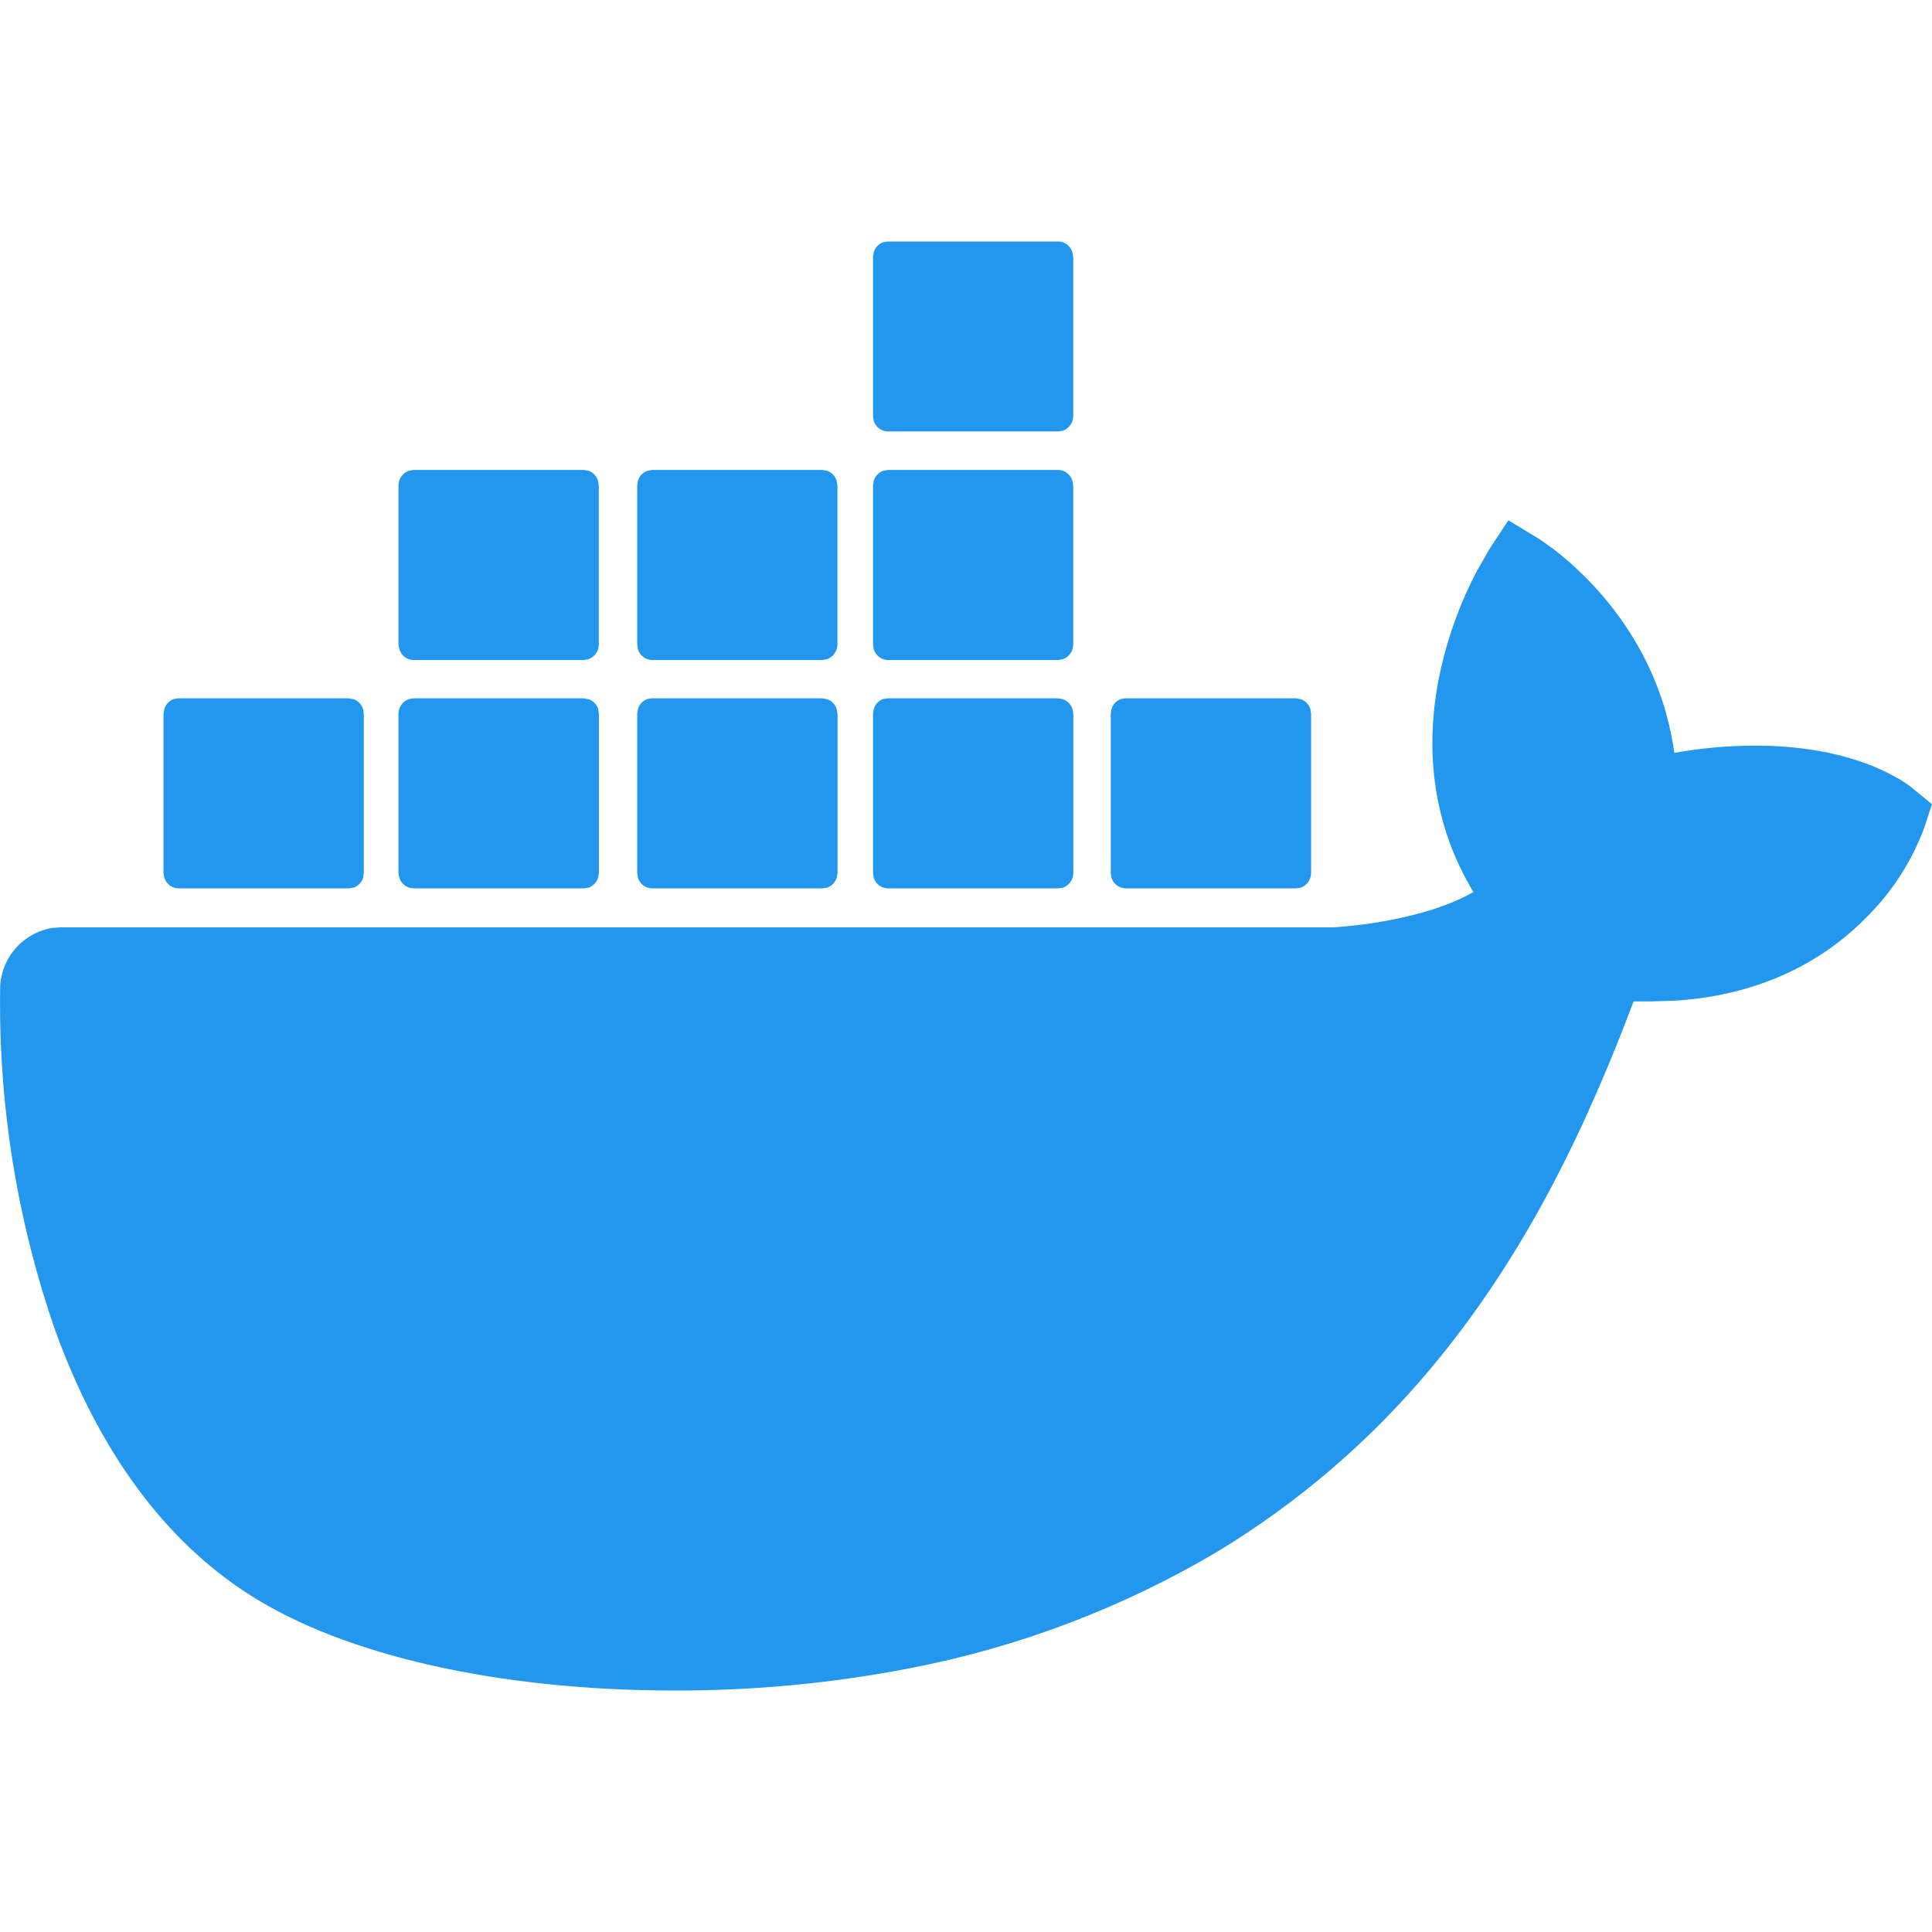
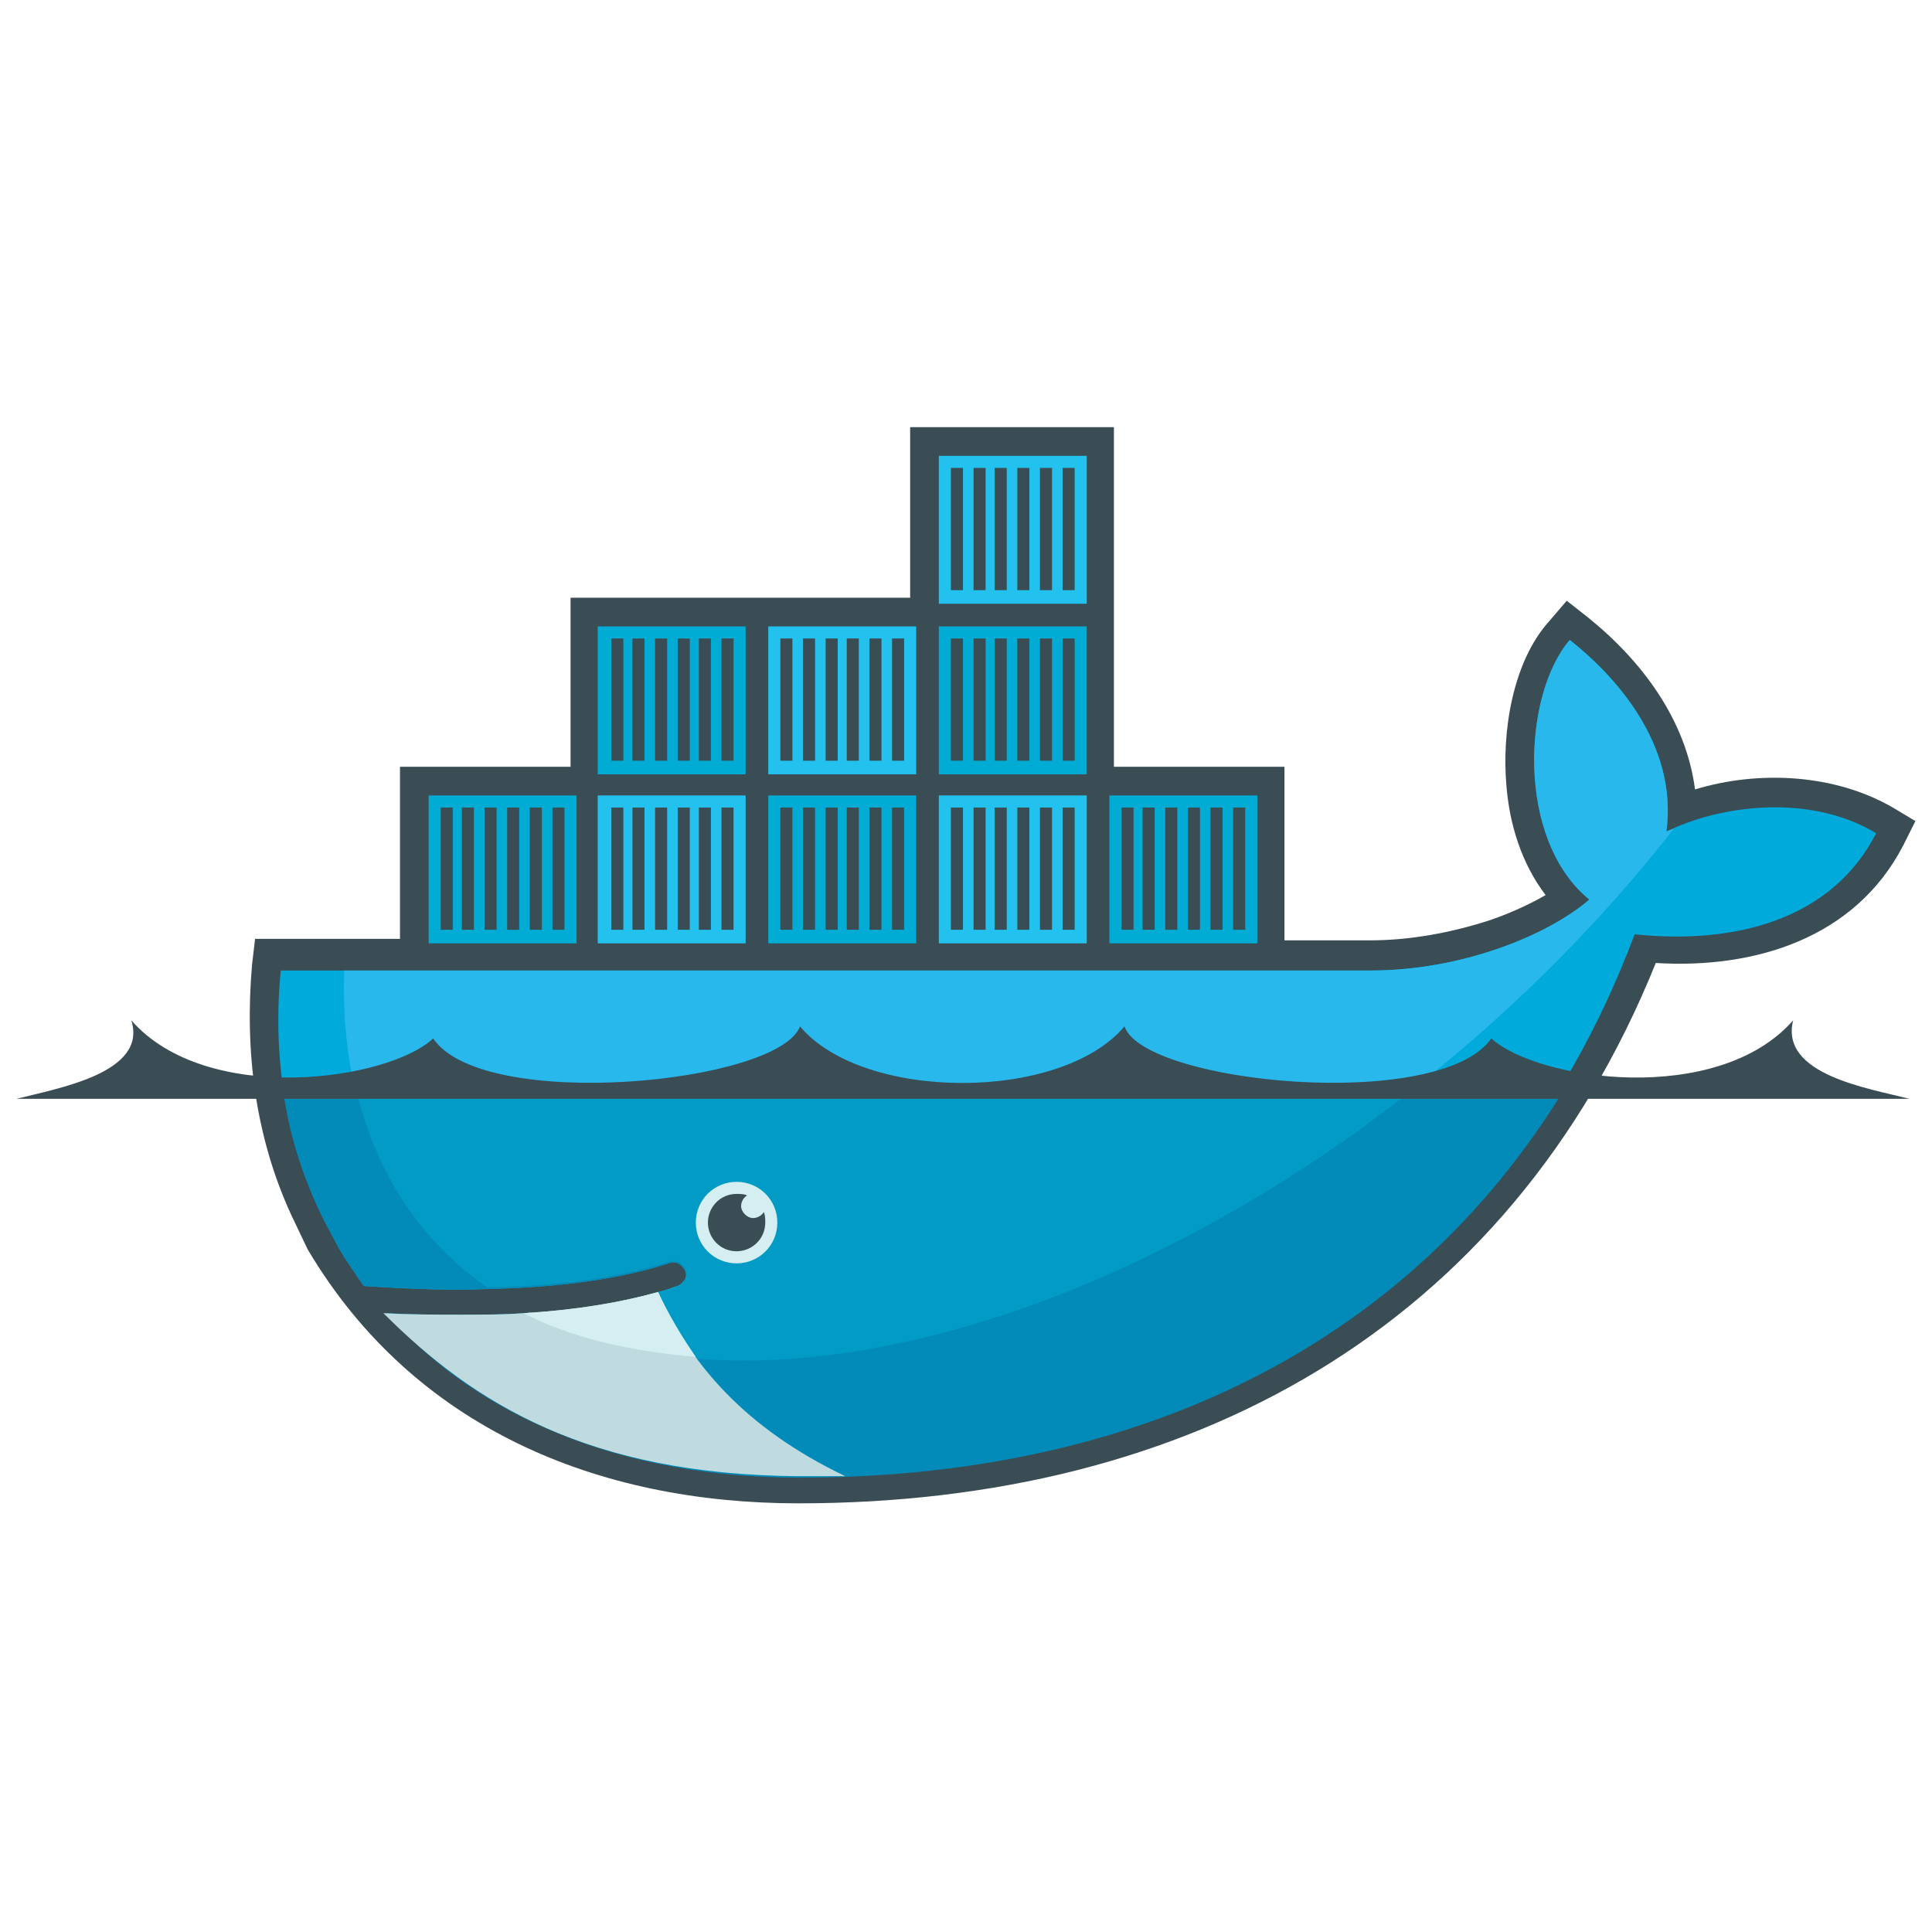
- <svg xmlns="http://www.w3.org/2000/svg" width="800px" height="800px" viewBox="0 0 16 16" fill="none">
-   <path fill="#2396ED" d="M12.342 4.536l.15-.227.262.159.116.083c.28.216.869.768.996 1.684.223-.04.448-.06.673-.06.534 0 .893.124 1.097.227l.105.057.068.045.191.156-.066.2a2.044 2.044 0 01-.47.73c-.29.299-.8.652-1.609.698l-.178.005h-.148c-.37.977-.867 2.078-1.702 3.066a7.081 7.081 0 01-1.74 1.488 7.941 7.941 0 01-2.549.968c-.644.125-1.298.187-1.953.185-1.45 0-2.73-.288-3.517-.792-.703-.449-1.243-1.182-1.606-2.177a8.25 8.25 0 01-.461-2.83.516.516 0 01.432-.516l.068-.005h10.54l.092-.007.149-.016c.256-.034.646-.11.92-.27-.328-.543-.421-1.178-.268-1.854a3.3 3.3 0 01.3-.81l.108-.187zM2.89 5.784l.04.007a.127.127 0 01.077.082l.006.04v1.315l-.006.041a.127.127 0 01-.078.082l-.039.006H1.478a.124.124 0 01-.117-.088l-.007-.04V5.912l.007-.04a.127.127 0 01.078-.083l.039-.006H2.89zm1.947 0l.039.007a.127.127 0 01.078.082l.006.04v1.315l-.007.041a.127.127 0 01-.078.082l-.039.006H3.424a.125.125 0 01-.117-.088L3.3 7.23V5.913a.13.13 0 01.085-.123l.039-.007h1.413zm1.976 0l.039.007a.127.127 0 01.077.082l.007.04v1.315l-.007.041a.127.127 0 01-.078.082l-.039.006H5.4a.124.124 0 01-.117-.088l-.006-.04V5.912l.006-.04a.127.127 0 01.078-.083l.039-.006h1.413zm1.952 0l.039.007a.127.127 0 01.078.082l.007.04v1.315a.13.13 0 01-.085.123l-.04.006H7.353a.124.124 0 01-.117-.088l-.006-.04V5.912l.006-.04a.127.127 0 01.078-.083l.04-.006h1.412zm1.97 0l.039.007a.127.127 0 01.078.082l.006.04v1.315a.13.13 0 01-.085.123l-.039.006H9.322a.124.124 0 01-.117-.088l-.006-.04V5.912l.006-.04a.127.127 0 01.078-.083l.04-.006h1.411zM4.835 3.892l.04.007a.127.127 0 01.077.081l.007.041v1.315a.13.13 0 01-.085.123l-.039.007H3.424a.125.125 0 01-.117-.09l-.007-.04V4.021a.13.13 0 01.085-.122l.039-.007h1.412zm1.976 0l.04.007a.127.127 0 01.077.081l.007.041v1.315a.13.13 0 01-.085.123l-.039.007H5.4a.125.125 0 01-.117-.09l-.006-.04V4.021l.006-.04a.127.127 0 01.078-.082l.039-.007h1.412zm1.953 0c.054 0 .1.037.117.088l.007.041v1.315a.13.13 0 01-.085.123l-.04.007H7.353a.125.125 0 01-.117-.09l-.006-.04V4.021l.006-.04a.127.127 0 01.078-.082l.04-.007h1.412zm0-1.892c.054 0 .1.037.117.088l.007.04v1.316a.13.13 0 01-.085.123l-.04.006H7.353a.124.124 0 01-.117-.088l-.006-.04V2.128l.006-.04a.127.127 0 01.078-.082L7.353 2h1.412z" />
+ <svg xmlns="http://www.w3.org/2000/svg" viewBox="0 0 128 128">
+   <path fill-rule="evenodd" clip-rule="evenodd" fill="#3A4D54" d="M73.8 50.8h11.3v11.5h5.7c2.6 0 5.3-.5 7.8-1.3 1.2-.4 2.6-1 3.8-1.7-1.6-2.1-2.4-4.7-2.6-7.3-.3-3.5.4-8.1 2.8-10.8l1.2-1.4 1.4 1.1c3.6 2.9 6.5 6.8 7.1 11.4 4.3-1.3 9.3-1 13.1 1.2l1.5.9-.8 1.6c-3.2 6.2-9.9 8.2-16.4 7.8-9.8 24.3-31 35.8-56.8 35.8-13.3 0-25.5-5-32.5-16.8l-.1-.2-1-2.1c-2.4-5.2-3.1-10.9-2.6-16.6l.2-1.7h9.6V50.8h11.3V39.6h22.5V28.3h13.5v22.5z" />
+   <path fill="#00AADA" d="M110.4 55.1c.8-5.9-3.6-10.5-6.4-12.7-3.1 3.6-3.6 13.2 1.3 17.2-2.8 2.4-8.5 4.7-14.5 4.7H18.6c-.6 6.2.5 11.9 3 16.8l.8 1.5c.5.9 1.1 1.7 1.7 2.6 3 .2 5.7.3 8.2.2 4.9-.1 8.9-.7 12-1.7.5-.2.9.1 1.1.5.2.5-.1.9-.5 1.1-.4.1-.8.3-1.3.4-2.4.7-5 1.1-8.3 1.3h-.6c-1.3.1-2.7.1-4.2.1-1.6 0-3.1 0-4.9-.1 6 6.8 15.4 10.8 27.2 10.8 25 0 46.2-11.1 55.5-35.9 6.7.7 13.1-1 16-6.7-4.5-2.7-10.5-1.8-13.9-.1z" />
+   <path fill="#28B8EB" d="M110.4 55.1c.8-5.9-3.6-10.5-6.4-12.7-3.1 3.6-3.6 13.2 1.3 17.2-2.8 2.4-8.5 4.7-14.5 4.7h-68c-.3 9.5 3.2 16.7 9.5 21 4.9-.1 8.9-.7 12-1.7.5-.2.9.1 1.1.5.2.5-.1.9-.5 1.1-.4.1-.8.3-1.3.4-2.4.7-5.2 1.2-8.5 1.4l-.1-.1c8.5 4.4 20.8 4.3 35-1.1 15.8-6.1 30.6-17.7 40.9-30.9-.2.1-.4.1-.5.2z" />
+   <path fill="#028BB8" d="M18.7 71.8c.4 3.3 1.4 6.4 2.9 9.3l.8 1.5c.5.9 1.1 1.7 1.7 2.6 3 .2 5.7.3 8.2.2 4.9-.1 8.9-.7 12-1.7.5-.2.9.1 1.1.5.2.5-.1.9-.5 1.1-.4.1-.8.3-1.3.4-2.4.7-5.2 1.2-8.5 1.4h-.4c-1.3.1-2.7.1-4.1.1-1.6 0-3.2 0-4.9-.1 6 6.8 15.5 10.8 27.3 10.8 21.4 0 40-8.1 50.8-26H18.7v-.1z" />
+   <path fill="#019BC6" d="M23.5 71.8c1.3 5.8 4.3 10.4 8.8 13.5 4.9-.1 8.9-.7 12-1.7.5-.2.9.1 1.1.5.2.5-.1.9-.5 1.1-.4.1-.8.3-1.3.4-2.4.7-5.2 1.2-8.6 1.4 8.5 4.4 20.8 4.3 34.9-1.1 8.5-3.3 16.8-8.2 24.2-14.1H23.5z" />
+   <path fill-rule="evenodd" clip-rule="evenodd" fill="#00ACD3" d="M28.4 52.7h9.8v9.8h-9.8v-9.8zm.8.8h.8v8.1h-.8v-8.1zm1.4 0h.8v8.1h-.8v-8.1zm1.5 0h.8v8.1h-.8v-8.1zm1.5 0h.8v8.1h-.8v-8.1zm1.5 0h.8v8.1h-.8v-8.1zm1.5 0h.8v8.1h-.8v-8.1zm3-12h9.8v9.8h-9.8v-9.8zm.9.8h.8v8.1h-.8v-8.1zm1.4 0h.8v8.1h-.8v-8.1zm1.5 0h.8v8.1h-.8v-8.1zm1.5 0h.8v8.1h-.8v-8.1zm1.4 0h.8v8.1h-.8v-8.1zm1.5 0h.8v8.1h-.8v-8.1z" />
+   <path fill-rule="evenodd" clip-rule="evenodd" fill="#23C2EE" d="M39.6 52.7h9.8v9.8h-9.8v-9.8zm.9.8h.8v8.1h-.8v-8.1zm1.4 0h.8v8.1h-.8v-8.1zm1.5 0h.8v8.1h-.8v-8.1zm1.5 0h.8v8.1h-.8v-8.1zm1.4 0h.8v8.1h-.8v-8.1zm1.5 0h.8v8.1h-.8v-8.1z" />
+   <path fill-rule="evenodd" clip-rule="evenodd" fill="#00ACD3" d="M50.9 52.7h9.8v9.8h-9.8v-9.8zm.8.8h.8v8.1h-.8v-8.1zm1.5 0h.8v8.1h-.8v-8.1zm1.5 0h.8v8.1h-.8v-8.1zm1.4 0h.8v8.1h-.8v-8.1zm1.5 0h.8v8.1h-.8v-8.1zm1.5 0h.8v8.1h-.8v-8.1z" />
+   <path fill-rule="evenodd" clip-rule="evenodd" fill="#23C2EE" d="M50.9 41.5h9.8v9.8h-9.8v-9.8zm.8.8h.8v8.1h-.8v-8.1zm1.5 0h.8v8.1h-.8v-8.1zm1.5 0h.8v8.1h-.8v-8.1zm1.4 0h.8v8.1h-.8v-8.1zm1.5 0h.8v8.1h-.8v-8.1zm1.5 0h.8v8.1h-.8v-8.1zm3.1 10.4H72v9.8h-9.8v-9.8zm.8.8h.8v8.1H63v-8.1zm1.5 0h.8v8.1h-.8v-8.1zm1.4 0h.8v8.1h-.8v-8.1zm1.5 0h.8v8.1h-.8v-8.1zm1.5 0h.8v8.1h-.8v-8.1zm1.5 0h.8v8.1h-.8v-8.1z" />
+   <path fill-rule="evenodd" clip-rule="evenodd" fill="#00ACD3" d="M62.2 41.5H72v9.8h-9.8v-9.8zm.8.8h.8v8.1H63v-8.1zm1.5 0h.8v8.1h-.8v-8.1zm1.4 0h.8v8.1h-.8v-8.1zm1.5 0h.8v8.1h-.8v-8.1zm1.5 0h.8v8.1h-.8v-8.1zm1.5 0h.8v8.1h-.8v-8.1z" />
+   <path fill-rule="evenodd" clip-rule="evenodd" fill="#23C2EE" d="M62.2 30.2H72V40h-9.8v-9.8zm.8.8h.8v8.1H63V31zm1.5 0h.8v8.1h-.8V31zm1.4 0h.8v8.1h-.8V31zm1.5 0h.8v8.1h-.8V31zm1.5 0h.8v8.1h-.8V31zm1.5 0h.8v8.1h-.8V31z" />
+   <path fill-rule="evenodd" clip-rule="evenodd" fill="#00ACD3" d="M73.5 52.7h9.8v9.8h-9.8v-9.8zm.8.8h.8v8.1h-.8v-8.1zm1.4 0h.8v8.1h-.8v-8.1zm1.5 0h.8v8.1h-.8v-8.1zm1.5 0h.8v8.1h-.8v-8.1zm1.5 0h.8v8.1h-.8v-8.1zm1.5 0h.8v8.1h-.8v-8.1z" />
+   <path fill-rule="evenodd" clip-rule="evenodd" fill="#D4EEF1" d="M48.8 78.3c1.5 0 2.7 1.2 2.7 2.7 0 1.5-1.2 2.7-2.7 2.7-1.5 0-2.7-1.2-2.7-2.7 0-1.5 1.2-2.7 2.7-2.7" />
+   <path fill-rule="evenodd" clip-rule="evenodd" fill="#3A4D54" d="M48.8 79.1c.2 0 .5 0 .7.1-.2.1-.4.4-.4.7 0 .4.4.8.8.8.3 0 .6-.2.7-.4.1.2.1.5.1.7 0 1.1-.9 1.9-1.9 1.9-1.1 0-1.9-.9-1.9-1.9 0-1 .8-1.9 1.9-1.9M1.1 72.8h125.4c-2.7-.7-8.6-1.6-7.7-5.2-5 5.7-16.9 4-20 1.2-3.4 4.9-23 3-24.3-.8-4.2 5-17.3 5-21.5 0-1.4 3.8-21 5.7-24.3.8-3 2.8-15 4.5-20-1.2 1.1 3.5-4.9 4.5-7.6 5.2" />
+   <path fill="#BFDBE0" d="M56 97.8c-6.7-3.2-10.3-7.5-12.4-12.2-2.5.7-5.5 1.2-8.9 1.4-1.3.1-2.7.1-4.1.1-1.7 0-3.4 0-5.2-.1 6 6 13.6 10.7 27.5 10.8H56z" />
+   <path fill="#D4EEF1" d="M46.1 89.9c-.9-1.3-1.8-2.8-2.5-4.3-2.5.7-5.5 1.2-8.9 1.4 2.3 1.2 5.7 2.4 11.4 2.9z" />
</svg>
